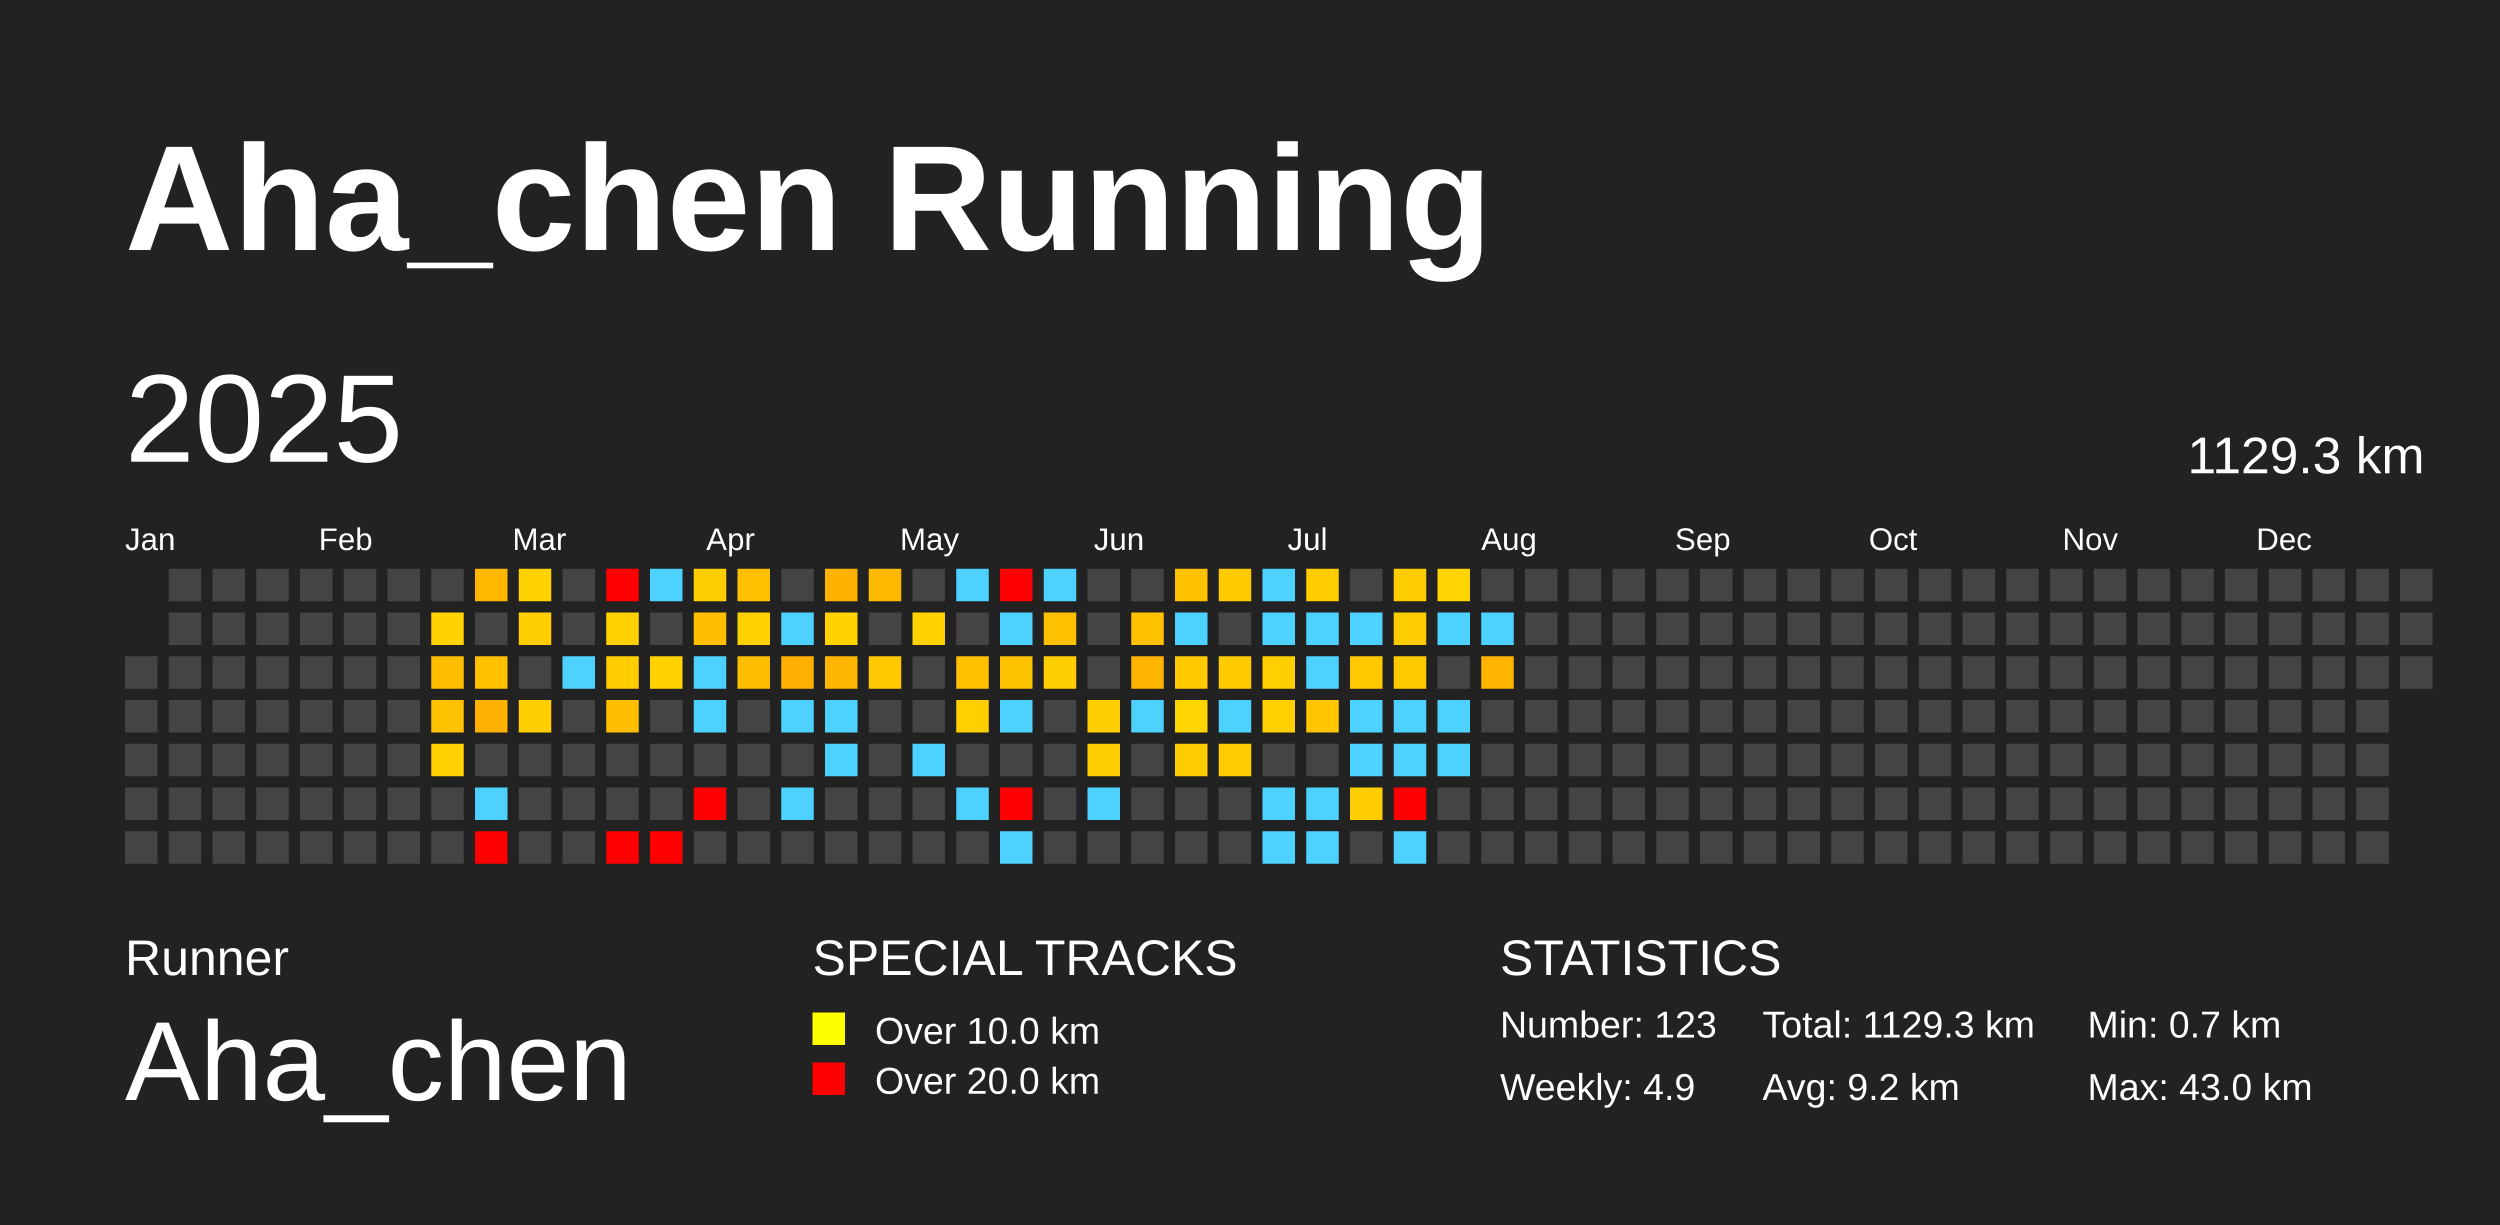
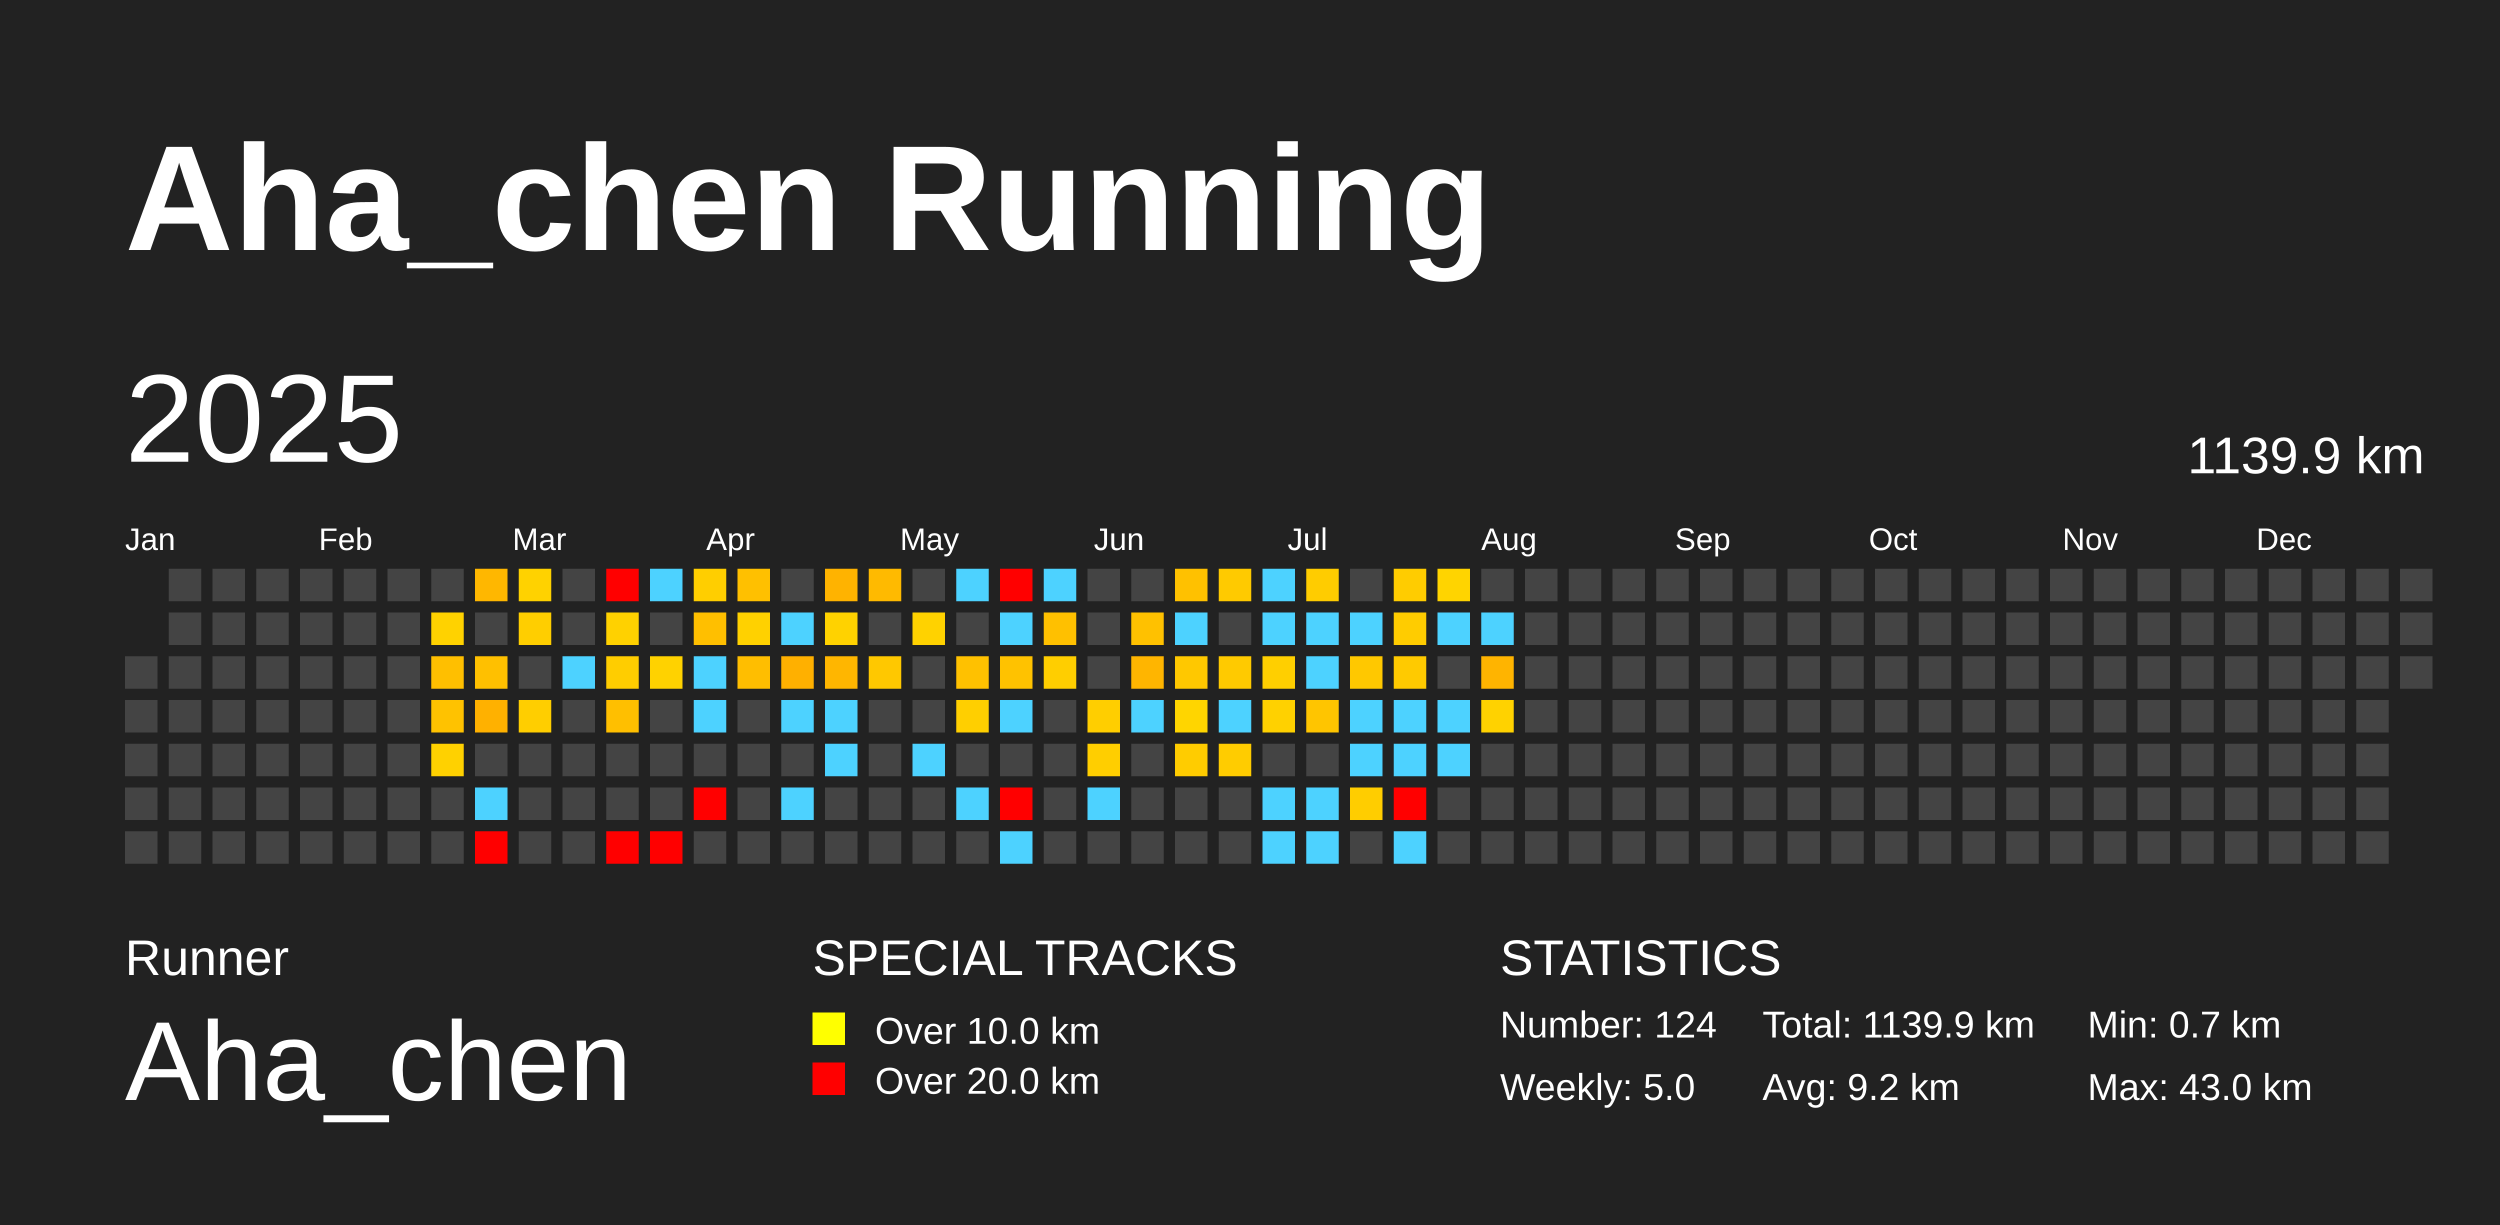
<svg xmlns="http://www.w3.org/2000/svg" baseProfile="full" height="98mm" version="1.1" viewBox="0,0,200,98" width="200mm">
  <defs />
  <rect fill="#222222" height="98" width="200" x="0" y="0" />
  <text fill="#FFFFFF" style="font-size:12px; font-family:Arial; font-weight:bold;" x="10" y="20">Aha_chen Running</text>
  <text fill="#FFFFFF" style="font-size:4px; font-family:Arial" x="10" y="78">Runner</text>
  <text fill="#FFFFFF" style="font-size:9px; font-family:Arial" x="10" y="88">Aha_chen</text>
  <text fill="#FFFFFF" style="font-size:4px; font-family:Arial" x="65" y="78">SPECIAL TRACKS</text>
  <rect fill="yellow" height="2.6" width="2.6" x="65" y="81" />
  <text fill="#FFFFFF" style="font-size:3px; font-family:Arial" x="70" y="83.5">Over 10.0 km</text>
  <rect fill="red" height="2.6" width="2.6" x="65" y="85" />
  <text fill="#FFFFFF" style="font-size:3px; font-family:Arial" x="70" y="87.5">Over 20.0 km</text>
  <text fill="#FFFFFF" style="font-size:4px; font-family:Arial" x="120" y="78">STATISTICS</text>
-   <text fill="#FFFFFF" style="font-size:3px; font-family:Arial" x="120" y="83">Number: 123</text>
-   <text fill="#FFFFFF" style="font-size:3px; font-family:Arial" x="120" y="88">Weekly: 4.9</text>
-   <text fill="#FFFFFF" style="font-size:3px; font-family:Arial" x="141" y="83">Total: 1129.3 km</text>
+   <text fill="#FFFFFF" style="font-size:3px; font-family:Arial" x="120" y="83">Number: 124</text>
+   <text fill="#FFFFFF" style="font-size:3px; font-family:Arial" x="120" y="88">Weekly: 5.0</text>
+   <text fill="#FFFFFF" style="font-size:3px; font-family:Arial" x="141" y="83">Total: 1139.9 km</text>
  <text fill="#FFFFFF" style="font-size:3px; font-family:Arial" x="141" y="88">Avg: 9.2 km</text>
  <text fill="#FFFFFF" style="font-size:3px; font-family:Arial" x="167" y="83">Min: 0.7 km</text>
  <text fill="#FFFFFF" style="font-size:3px; font-family:Arial" x="167" y="88">Max: 43.0 km</text>
  <text dominant-baseline="hanging" fill="#FFFFFF" style="font-size:10.0px; font-family:Arial;" x="10" y="30">2025</text>
-   <text dominant-baseline="hanging" fill="#FFFFFF" style="font-size:4.125px; font-family:Arial;" x="175" y="35">1129.3 km</text>
+   <text dominant-baseline="hanging" fill="#FFFFFF" style="font-size:4.125px; font-family:Arial;" x="175" y="35">1139.9 km</text>
  <text fill="#FFFFFF" style="font-size:2.5px; font-family:Arial" x="10.0" y="44">Jan</text>
  <text fill="#FFFFFF" style="font-size:2.5px; font-family:Arial" x="25.5" y="44">Feb</text>
  <text fill="#FFFFFF" style="font-size:2.5px; font-family:Arial" x="41.0" y="44">Mar</text>
  <text fill="#FFFFFF" style="font-size:2.5px; font-family:Arial" x="56.5" y="44">Apr</text>
  <text fill="#FFFFFF" style="font-size:2.5px; font-family:Arial" x="72.0" y="44">May</text>
  <text fill="#FFFFFF" style="font-size:2.5px; font-family:Arial" x="87.5" y="44">Jun</text>
  <text fill="#FFFFFF" style="font-size:2.5px; font-family:Arial" x="103.0" y="44">Jul</text>
  <text fill="#FFFFFF" style="font-size:2.5px; font-family:Arial" x="118.5" y="44">Aug</text>
  <text fill="#FFFFFF" style="font-size:2.5px; font-family:Arial" x="134.0" y="44">Sep</text>
  <text fill="#FFFFFF" style="font-size:2.5px; font-family:Arial" x="149.5" y="44">Oct</text>
  <text fill="#FFFFFF" style="font-size:2.5px; font-family:Arial" x="165.0" y="44">Nov</text>
  <text fill="#FFFFFF" style="font-size:2.5px; font-family:Arial" x="180.5" y="44">Dec</text>
  <rect fill="#444444" height="2.6" width="2.6" x="10.0" y="52.5" />
  <rect fill="#444444" height="2.6" width="2.6" x="10.0" y="56.0" />
  <rect fill="#444444" height="2.6" width="2.6" x="10.0" y="59.5" />
  <rect fill="#444444" height="2.6" width="2.6" x="10.0" y="63.0" />
  <rect fill="#444444" height="2.6" width="2.6" x="10.0" y="66.5" />
  <rect fill="#444444" height="2.6" width="2.6" x="13.5" y="45.5" />
  <rect fill="#444444" height="2.6" width="2.6" x="13.5" y="49.0" />
  <rect fill="#444444" height="2.6" width="2.6" x="13.5" y="52.5" />
  <rect fill="#444444" height="2.6" width="2.6" x="13.5" y="56.0" />
  <rect fill="#444444" height="2.6" width="2.6" x="13.5" y="59.5" />
  <rect fill="#444444" height="2.6" width="2.6" x="13.5" y="63.0" />
  <rect fill="#444444" height="2.6" width="2.6" x="13.5" y="66.5" />
  <rect fill="#444444" height="2.6" width="2.6" x="17.0" y="45.5" />
  <rect fill="#444444" height="2.6" width="2.6" x="17.0" y="49.0" />
  <rect fill="#444444" height="2.6" width="2.6" x="17.0" y="52.5" />
  <rect fill="#444444" height="2.6" width="2.6" x="17.0" y="56.0" />
  <rect fill="#444444" height="2.6" width="2.6" x="17.0" y="59.5" />
  <rect fill="#444444" height="2.6" width="2.6" x="17.0" y="63.0" />
  <rect fill="#444444" height="2.6" width="2.6" x="17.0" y="66.5" />
  <rect fill="#444444" height="2.6" width="2.6" x="20.5" y="45.5" />
  <rect fill="#444444" height="2.6" width="2.6" x="20.5" y="49.0" />
  <rect fill="#444444" height="2.6" width="2.6" x="20.5" y="52.5" />
  <rect fill="#444444" height="2.6" width="2.6" x="20.5" y="56.0" />
  <rect fill="#444444" height="2.6" width="2.6" x="20.5" y="59.5" />
  <rect fill="#444444" height="2.6" width="2.6" x="20.5" y="63.0" />
  <rect fill="#444444" height="2.6" width="2.6" x="20.5" y="66.5" />
  <rect fill="#444444" height="2.6" width="2.6" x="24.0" y="45.5" />
  <rect fill="#444444" height="2.6" width="2.6" x="24.0" y="49.0" />
  <rect fill="#444444" height="2.6" width="2.6" x="24.0" y="52.5" />
  <rect fill="#444444" height="2.6" width="2.6" x="24.0" y="56.0" />
  <rect fill="#444444" height="2.6" width="2.6" x="24.0" y="59.5" />
  <rect fill="#444444" height="2.6" width="2.6" x="24.0" y="63.0" />
  <rect fill="#444444" height="2.6" width="2.6" x="24.0" y="66.5" />
  <rect fill="#444444" height="2.6" width="2.6" x="27.5" y="45.5" />
  <rect fill="#444444" height="2.6" width="2.6" x="27.5" y="49.0" />
  <rect fill="#444444" height="2.6" width="2.6" x="27.5" y="52.5" />
  <rect fill="#444444" height="2.6" width="2.6" x="27.5" y="56.0" />
  <rect fill="#444444" height="2.6" width="2.6" x="27.5" y="59.5" />
  <rect fill="#444444" height="2.6" width="2.6" x="27.5" y="63.0" />
  <rect fill="#444444" height="2.6" width="2.6" x="27.5" y="66.5" />
  <rect fill="#444444" height="2.6" width="2.6" x="31.0" y="45.5" />
  <rect fill="#444444" height="2.6" width="2.6" x="31.0" y="49.0" />
  <rect fill="#444444" height="2.6" width="2.6" x="31.0" y="52.5" />
  <rect fill="#444444" height="2.6" width="2.6" x="31.0" y="56.0" />
  <rect fill="#444444" height="2.6" width="2.6" x="31.0" y="59.5" />
  <rect fill="#444444" height="2.6" width="2.6" x="31.0" y="63.0" />
  <rect fill="#444444" height="2.6" width="2.6" x="31.0" y="66.5" />
  <rect fill="#444444" height="2.6" width="2.6" x="34.5" y="45.5" />
  <rect fill="#ffd200" height="2.6" width="2.6" x="34.5" y="49.0" />
  <rect fill="#ffbf00" height="2.6" width="2.6" x="34.5" y="52.5" />
  <rect fill="#ffc200" height="2.6" width="2.6" x="34.5" y="56.0" />
  <rect fill="#ffd100" height="2.6" width="2.6" x="34.5" y="59.5" />
  <rect fill="#444444" height="2.6" width="2.6" x="34.5" y="63.0" />
  <rect fill="#444444" height="2.6" width="2.6" x="34.5" y="66.5" />
  <rect fill="#ffb700" height="2.6" width="2.6" x="38.0" y="45.5" />
  <rect fill="#444444" height="2.6" width="2.6" x="38.0" y="49.0" />
  <rect fill="#ffc000" height="2.6" width="2.6" x="38.0" y="52.5" />
  <rect fill="#ffb100" height="2.6" width="2.6" x="38.0" y="56.0" />
  <rect fill="#444444" height="2.6" width="2.6" x="38.0" y="59.5" />
  <rect fill="#4dd2ff" height="2.6" width="2.6" x="38.0" y="63.0" />
  <rect fill="red" height="2.6" width="2.6" x="38.0" y="66.5" />
  <rect fill="#ffd200" height="2.6" width="2.6" x="41.5" y="45.5" />
  <rect fill="#ffce00" height="2.6" width="2.6" x="41.5" y="49.0" />
  <rect fill="#444444" height="2.6" width="2.6" x="41.5" y="52.5" />
  <rect fill="#ffce00" height="2.6" width="2.6" x="41.5" y="56.0" />
  <rect fill="#444444" height="2.6" width="2.6" x="41.5" y="59.5" />
  <rect fill="#444444" height="2.6" width="2.6" x="41.5" y="63.0" />
  <rect fill="#444444" height="2.6" width="2.6" x="41.5" y="66.5" />
  <rect fill="#444444" height="2.6" width="2.6" x="45.0" y="45.5" />
  <rect fill="#444444" height="2.6" width="2.6" x="45.0" y="49.0" />
  <rect fill="#4dd2ff" height="2.6" width="2.6" x="45.0" y="52.5" />
  <rect fill="#444444" height="2.6" width="2.6" x="45.0" y="56.0" />
  <rect fill="#444444" height="2.6" width="2.6" x="45.0" y="59.5" />
  <rect fill="#444444" height="2.6" width="2.6" x="45.0" y="63.0" />
  <rect fill="#444444" height="2.6" width="2.6" x="45.0" y="66.5" />
  <rect fill="red" height="2.6" width="2.6" x="48.5" y="45.5" />
  <rect fill="#ffd100" height="2.6" width="2.6" x="48.5" y="49.0" />
  <rect fill="#ffcd00" height="2.6" width="2.6" x="48.5" y="52.5" />
  <rect fill="#ffbf00" height="2.6" width="2.6" x="48.5" y="56.0" />
  <rect fill="#444444" height="2.6" width="2.6" x="48.5" y="59.5" />
  <rect fill="#444444" height="2.6" width="2.6" x="48.5" y="63.0" />
  <rect fill="red" height="2.6" width="2.6" x="48.5" y="66.5" />
  <rect fill="#4dd2ff" height="2.6" width="2.6" x="52.0" y="45.5" />
  <rect fill="#444444" height="2.6" width="2.6" x="52.0" y="49.0" />
  <rect fill="#ffd200" height="2.6" width="2.6" x="52.0" y="52.5" />
  <rect fill="#444444" height="2.6" width="2.6" x="52.0" y="56.0" />
  <rect fill="#444444" height="2.6" width="2.6" x="52.0" y="59.5" />
  <rect fill="#444444" height="2.6" width="2.6" x="52.0" y="63.0" />
  <rect fill="red" height="2.6" width="2.6" x="52.0" y="66.5" />
  <rect fill="#ffce00" height="2.6" width="2.6" x="55.5" y="45.5" />
  <rect fill="#ffbf00" height="2.6" width="2.6" x="55.5" y="49.0" />
  <rect fill="#4dd2ff" height="2.6" width="2.6" x="55.5" y="52.5" />
  <rect fill="#4dd2ff" height="2.6" width="2.6" x="55.5" y="56.0" />
  <rect fill="#444444" height="2.6" width="2.6" x="55.5" y="59.5" />
  <rect fill="red" height="2.6" width="2.6" x="55.5" y="63.0" />
  <rect fill="#444444" height="2.6" width="2.6" x="55.5" y="66.5" />
  <rect fill="#ffc000" height="2.6" width="2.6" x="59.0" y="45.5" />
  <rect fill="#ffd100" height="2.6" width="2.6" x="59.0" y="49.0" />
  <rect fill="#ffbe00" height="2.6" width="2.6" x="59.0" y="52.5" />
  <rect fill="#444444" height="2.6" width="2.6" x="59.0" y="56.0" />
  <rect fill="#444444" height="2.6" width="2.6" x="59.0" y="59.5" />
  <rect fill="#444444" height="2.6" width="2.6" x="59.0" y="63.0" />
  <rect fill="#444444" height="2.6" width="2.6" x="59.0" y="66.5" />
  <rect fill="#444444" height="2.6" width="2.6" x="62.5" y="45.5" />
  <rect fill="#4dd2ff" height="2.6" width="2.6" x="62.5" y="49.0" />
  <rect fill="#ffb000" height="2.6" width="2.6" x="62.5" y="52.5" />
  <rect fill="#4dd2ff" height="2.6" width="2.6" x="62.5" y="56.0" />
  <rect fill="#444444" height="2.6" width="2.6" x="62.5" y="59.5" />
  <rect fill="#4dd2ff" height="2.6" width="2.6" x="62.5" y="63.0" />
  <rect fill="#444444" height="2.6" width="2.6" x="62.5" y="66.5" />
  <rect fill="#ffb300" height="2.6" width="2.6" x="66.0" y="45.5" />
  <rect fill="#ffd200" height="2.6" width="2.6" x="66.0" y="49.0" />
  <rect fill="#ffb600" height="2.6" width="2.6" x="66.0" y="52.5" />
  <rect fill="#4dd2ff" height="2.6" width="2.6" x="66.0" y="56.0" />
  <rect fill="#4dd2ff" height="2.6" width="2.6" x="66.0" y="59.5" />
  <rect fill="#444444" height="2.6" width="2.6" x="66.0" y="63.0" />
  <rect fill="#444444" height="2.6" width="2.6" x="66.0" y="66.5" />
  <rect fill="#ffba00" height="2.6" width="2.6" x="69.5" y="45.5" />
  <rect fill="#444444" height="2.6" width="2.6" x="69.5" y="49.0" />
  <rect fill="#ffc800" height="2.6" width="2.6" x="69.5" y="52.5" />
  <rect fill="#444444" height="2.6" width="2.6" x="69.5" y="56.0" />
  <rect fill="#444444" height="2.6" width="2.6" x="69.5" y="59.5" />
  <rect fill="#444444" height="2.6" width="2.6" x="69.5" y="63.0" />
  <rect fill="#444444" height="2.6" width="2.6" x="69.5" y="66.5" />
  <rect fill="#444444" height="2.6" width="2.6" x="73.0" y="45.5" />
  <rect fill="#ffd200" height="2.6" width="2.6" x="73.0" y="49.0" />
  <rect fill="#444444" height="2.6" width="2.6" x="73.0" y="52.5" />
  <rect fill="#444444" height="2.6" width="2.6" x="73.0" y="56.0" />
  <rect fill="#4dd2ff" height="2.6" width="2.6" x="73.0" y="59.5" />
  <rect fill="#444444" height="2.6" width="2.6" x="73.0" y="63.0" />
  <rect fill="#444444" height="2.6" width="2.6" x="73.0" y="66.5" />
  <rect fill="#4dd2ff" height="2.6" width="2.6" x="76.5" y="45.5" />
  <rect fill="#444444" height="2.6" width="2.6" x="76.5" y="49.0" />
  <rect fill="#ffc100" height="2.6" width="2.6" x="76.5" y="52.5" />
  <rect fill="#ffcf00" height="2.6" width="2.6" x="76.5" y="56.0" />
  <rect fill="#444444" height="2.6" width="2.6" x="76.5" y="59.5" />
  <rect fill="#4dd2ff" height="2.6" width="2.6" x="76.5" y="63.0" />
  <rect fill="#444444" height="2.6" width="2.6" x="76.5" y="66.5" />
  <rect fill="red" height="2.6" width="2.6" x="80.0" y="45.5" />
  <rect fill="#4dd2ff" height="2.6" width="2.6" x="80.0" y="49.0" />
  <rect fill="#ffc200" height="2.6" width="2.6" x="80.0" y="52.5" />
  <rect fill="#4dd2ff" height="2.6" width="2.6" x="80.0" y="56.0" />
  <rect fill="#444444" height="2.6" width="2.6" x="80.0" y="59.5" />
  <rect fill="red" height="2.6" width="2.6" x="80.0" y="63.0" />
  <rect fill="#4dd2ff" height="2.6" width="2.6" x="80.0" y="66.5" />
  <rect fill="#4dd2ff" height="2.6" width="2.6" x="83.5" y="45.5" />
  <rect fill="#ffc000" height="2.6" width="2.6" x="83.5" y="49.0" />
  <rect fill="#ffce00" height="2.6" width="2.6" x="83.5" y="52.5" />
  <rect fill="#444444" height="2.6" width="2.6" x="83.5" y="56.0" />
  <rect fill="#444444" height="2.6" width="2.6" x="83.5" y="59.5" />
  <rect fill="#444444" height="2.6" width="2.6" x="83.5" y="63.0" />
  <rect fill="#444444" height="2.6" width="2.6" x="83.5" y="66.5" />
  <rect fill="#444444" height="2.6" width="2.6" x="87.0" y="45.5" />
  <rect fill="#444444" height="2.6" width="2.6" x="87.0" y="49.0" />
  <rect fill="#444444" height="2.6" width="2.6" x="87.0" y="52.5" />
  <rect fill="#ffce00" height="2.6" width="2.6" x="87.0" y="56.0" />
  <rect fill="#ffce00" height="2.6" width="2.6" x="87.0" y="59.5" />
  <rect fill="#4dd2ff" height="2.6" width="2.6" x="87.0" y="63.0" />
  <rect fill="#444444" height="2.6" width="2.6" x="87.0" y="66.5" />
  <rect fill="#444444" height="2.6" width="2.6" x="90.5" y="45.5" />
  <rect fill="#ffc100" height="2.6" width="2.6" x="90.5" y="49.0" />
  <rect fill="#ffb500" height="2.6" width="2.6" x="90.5" y="52.5" />
  <rect fill="#4dd2ff" height="2.6" width="2.6" x="90.5" y="56.0" />
  <rect fill="#444444" height="2.6" width="2.6" x="90.5" y="59.5" />
  <rect fill="#444444" height="2.6" width="2.6" x="90.5" y="63.0" />
  <rect fill="#444444" height="2.6" width="2.6" x="90.5" y="66.5" />
  <rect fill="#ffc100" height="2.6" width="2.6" x="94.0" y="45.5" />
  <rect fill="#4dd2ff" height="2.6" width="2.6" x="94.0" y="49.0" />
  <rect fill="#ffc800" height="2.6" width="2.6" x="94.0" y="52.5" />
  <rect fill="#ffd500" height="2.6" width="2.6" x="94.0" y="56.0" />
  <rect fill="#ffcc00" height="2.6" width="2.6" x="94.0" y="59.5" />
  <rect fill="#444444" height="2.6" width="2.6" x="94.0" y="63.0" />
  <rect fill="#444444" height="2.6" width="2.6" x="94.0" y="66.5" />
  <rect fill="#ffca00" height="2.6" width="2.6" x="97.5" y="45.5" />
  <rect fill="#444444" height="2.6" width="2.6" x="97.5" y="49.0" />
  <rect fill="#ffca00" height="2.6" width="2.6" x="97.5" y="52.5" />
  <rect fill="#4dd2ff" height="2.6" width="2.6" x="97.5" y="56.0" />
  <rect fill="#ffcc00" height="2.6" width="2.6" x="97.5" y="59.5" />
  <rect fill="#444444" height="2.6" width="2.6" x="97.5" y="63.0" />
  <rect fill="#444444" height="2.6" width="2.6" x="97.5" y="66.5" />
  <rect fill="#4dd2ff" height="2.6" width="2.6" x="101.0" y="45.5" />
  <rect fill="#4dd2ff" height="2.6" width="2.6" x="101.0" y="49.0" />
  <rect fill="#ffcf00" height="2.6" width="2.6" x="101.0" y="52.5" />
  <rect fill="#ffd100" height="2.6" width="2.6" x="101.0" y="56.0" />
  <rect fill="#444444" height="2.6" width="2.6" x="101.0" y="59.5" />
  <rect fill="#4dd2ff" height="2.6" width="2.6" x="101.0" y="63.0" />
  <rect fill="#4dd2ff" height="2.6" width="2.6" x="101.0" y="66.5" />
  <rect fill="#ffcc00" height="2.6" width="2.6" x="104.5" y="45.5" />
  <rect fill="#4dd2ff" height="2.6" width="2.6" x="104.5" y="49.0" />
  <rect fill="#4dd2ff" height="2.6" width="2.6" x="104.5" y="52.5" />
  <rect fill="#ffc500" height="2.6" width="2.6" x="104.5" y="56.0" />
  <rect fill="#444444" height="2.6" width="2.6" x="104.5" y="59.5" />
  <rect fill="#4dd2ff" height="2.6" width="2.6" x="104.5" y="63.0" />
  <rect fill="#4dd2ff" height="2.6" width="2.6" x="104.5" y="66.5" />
  <rect fill="#444444" height="2.6" width="2.6" x="108.0" y="45.5" />
  <rect fill="#4dd2ff" height="2.6" width="2.6" x="108.0" y="49.0" />
  <rect fill="#ffc800" height="2.6" width="2.6" x="108.0" y="52.5" />
  <rect fill="#4dd2ff" height="2.6" width="2.6" x="108.0" y="56.0" />
  <rect fill="#4dd2ff" height="2.6" width="2.6" x="108.0" y="59.5" />
  <rect fill="#ffcd00" height="2.6" width="2.6" x="108.0" y="63.0" />
  <rect fill="#444444" height="2.6" width="2.6" x="108.0" y="66.5" />
  <rect fill="#ffcc00" height="2.6" width="2.6" x="111.5" y="45.5" />
  <rect fill="#ffcc00" height="2.6" width="2.6" x="111.5" y="49.0" />
  <rect fill="#ffca00" height="2.6" width="2.6" x="111.5" y="52.5" />
  <rect fill="#4dd2ff" height="2.6" width="2.6" x="111.5" y="56.0" />
  <rect fill="#4dd2ff" height="2.6" width="2.6" x="111.5" y="59.5" />
  <rect fill="red" height="2.6" width="2.6" x="111.5" y="63.0" />
  <rect fill="#4dd2ff" height="2.6" width="2.6" x="111.5" y="66.5" />
  <rect fill="#ffd400" height="2.6" width="2.6" x="115.0" y="45.5" />
  <rect fill="#4dd2ff" height="2.6" width="2.6" x="115.0" y="49.0" />
  <rect fill="#444444" height="2.6" width="2.6" x="115.0" y="52.5" />
  <rect fill="#4dd2ff" height="2.6" width="2.6" x="115.0" y="56.0" />
  <rect fill="#4dd2ff" height="2.6" width="2.6" x="115.0" y="59.5" />
  <rect fill="#444444" height="2.6" width="2.6" x="115.0" y="63.0" />
  <rect fill="#444444" height="2.6" width="2.6" x="115.0" y="66.5" />
  <rect fill="#444444" height="2.6" width="2.6" x="118.5" y="45.5" />
  <rect fill="#4dd2ff" height="2.6" width="2.6" x="118.5" y="49.0" />
  <rect fill="#ffb400" height="2.6" width="2.6" x="118.5" y="52.5" />
-   <rect fill="#444444" height="2.6" width="2.6" x="118.5" y="56.0" />
+   <rect fill="#ffd200" height="2.6" width="2.6" x="118.5" y="56.0" />
  <rect fill="#444444" height="2.6" width="2.6" x="118.5" y="59.5" />
  <rect fill="#444444" height="2.6" width="2.6" x="118.5" y="63.0" />
  <rect fill="#444444" height="2.6" width="2.6" x="118.5" y="66.5" />
  <rect fill="#444444" height="2.6" width="2.6" x="122.0" y="45.5" />
  <rect fill="#444444" height="2.6" width="2.6" x="122.0" y="49.0" />
  <rect fill="#444444" height="2.6" width="2.6" x="122.0" y="52.5" />
  <rect fill="#444444" height="2.6" width="2.6" x="122.0" y="56.0" />
  <rect fill="#444444" height="2.6" width="2.6" x="122.0" y="59.5" />
  <rect fill="#444444" height="2.6" width="2.6" x="122.0" y="63.0" />
  <rect fill="#444444" height="2.6" width="2.6" x="122.0" y="66.5" />
  <rect fill="#444444" height="2.6" width="2.6" x="125.5" y="45.5" />
  <rect fill="#444444" height="2.6" width="2.6" x="125.5" y="49.0" />
  <rect fill="#444444" height="2.6" width="2.6" x="125.5" y="52.5" />
  <rect fill="#444444" height="2.6" width="2.6" x="125.5" y="56.0" />
  <rect fill="#444444" height="2.6" width="2.6" x="125.5" y="59.5" />
  <rect fill="#444444" height="2.6" width="2.6" x="125.5" y="63.0" />
  <rect fill="#444444" height="2.6" width="2.6" x="125.5" y="66.5" />
  <rect fill="#444444" height="2.6" width="2.6" x="129.0" y="45.5" />
  <rect fill="#444444" height="2.6" width="2.6" x="129.0" y="49.0" />
  <rect fill="#444444" height="2.6" width="2.6" x="129.0" y="52.5" />
  <rect fill="#444444" height="2.6" width="2.6" x="129.0" y="56.0" />
  <rect fill="#444444" height="2.6" width="2.6" x="129.0" y="59.5" />
  <rect fill="#444444" height="2.6" width="2.6" x="129.0" y="63.0" />
  <rect fill="#444444" height="2.6" width="2.6" x="129.0" y="66.5" />
  <rect fill="#444444" height="2.6" width="2.6" x="132.5" y="45.5" />
  <rect fill="#444444" height="2.6" width="2.6" x="132.5" y="49.0" />
  <rect fill="#444444" height="2.6" width="2.6" x="132.5" y="52.5" />
  <rect fill="#444444" height="2.6" width="2.6" x="132.5" y="56.0" />
  <rect fill="#444444" height="2.6" width="2.6" x="132.5" y="59.5" />
  <rect fill="#444444" height="2.6" width="2.6" x="132.5" y="63.0" />
  <rect fill="#444444" height="2.6" width="2.6" x="132.5" y="66.5" />
  <rect fill="#444444" height="2.6" width="2.6" x="136.0" y="45.5" />
  <rect fill="#444444" height="2.6" width="2.6" x="136.0" y="49.0" />
  <rect fill="#444444" height="2.6" width="2.6" x="136.0" y="52.5" />
  <rect fill="#444444" height="2.6" width="2.6" x="136.0" y="56.0" />
  <rect fill="#444444" height="2.6" width="2.6" x="136.0" y="59.5" />
  <rect fill="#444444" height="2.6" width="2.6" x="136.0" y="63.0" />
  <rect fill="#444444" height="2.6" width="2.6" x="136.0" y="66.5" />
  <rect fill="#444444" height="2.6" width="2.6" x="139.5" y="45.5" />
  <rect fill="#444444" height="2.6" width="2.6" x="139.5" y="49.0" />
  <rect fill="#444444" height="2.6" width="2.6" x="139.5" y="52.5" />
  <rect fill="#444444" height="2.6" width="2.6" x="139.5" y="56.0" />
  <rect fill="#444444" height="2.6" width="2.6" x="139.5" y="59.5" />
  <rect fill="#444444" height="2.6" width="2.6" x="139.5" y="63.0" />
  <rect fill="#444444" height="2.6" width="2.6" x="139.5" y="66.5" />
  <rect fill="#444444" height="2.6" width="2.6" x="143.0" y="45.5" />
  <rect fill="#444444" height="2.6" width="2.6" x="143.0" y="49.0" />
  <rect fill="#444444" height="2.6" width="2.6" x="143.0" y="52.5" />
  <rect fill="#444444" height="2.6" width="2.6" x="143.0" y="56.0" />
  <rect fill="#444444" height="2.6" width="2.6" x="143.0" y="59.5" />
  <rect fill="#444444" height="2.6" width="2.6" x="143.0" y="63.0" />
  <rect fill="#444444" height="2.6" width="2.6" x="143.0" y="66.5" />
  <rect fill="#444444" height="2.6" width="2.6" x="146.5" y="45.5" />
  <rect fill="#444444" height="2.6" width="2.6" x="146.5" y="49.0" />
  <rect fill="#444444" height="2.6" width="2.6" x="146.5" y="52.5" />
  <rect fill="#444444" height="2.6" width="2.6" x="146.5" y="56.0" />
  <rect fill="#444444" height="2.6" width="2.6" x="146.5" y="59.5" />
  <rect fill="#444444" height="2.6" width="2.6" x="146.5" y="63.0" />
  <rect fill="#444444" height="2.6" width="2.6" x="146.5" y="66.5" />
  <rect fill="#444444" height="2.6" width="2.6" x="150.0" y="45.5" />
  <rect fill="#444444" height="2.6" width="2.6" x="150.0" y="49.0" />
  <rect fill="#444444" height="2.6" width="2.6" x="150.0" y="52.5" />
  <rect fill="#444444" height="2.6" width="2.6" x="150.0" y="56.0" />
  <rect fill="#444444" height="2.6" width="2.6" x="150.0" y="59.5" />
  <rect fill="#444444" height="2.6" width="2.6" x="150.0" y="63.0" />
  <rect fill="#444444" height="2.6" width="2.6" x="150.0" y="66.5" />
  <rect fill="#444444" height="2.6" width="2.6" x="153.5" y="45.5" />
  <rect fill="#444444" height="2.6" width="2.6" x="153.5" y="49.0" />
  <rect fill="#444444" height="2.6" width="2.6" x="153.5" y="52.5" />
  <rect fill="#444444" height="2.6" width="2.6" x="153.5" y="56.0" />
  <rect fill="#444444" height="2.6" width="2.6" x="153.5" y="59.5" />
  <rect fill="#444444" height="2.6" width="2.6" x="153.5" y="63.0" />
  <rect fill="#444444" height="2.6" width="2.6" x="153.5" y="66.5" />
  <rect fill="#444444" height="2.6" width="2.6" x="157.0" y="45.5" />
  <rect fill="#444444" height="2.6" width="2.6" x="157.0" y="49.0" />
  <rect fill="#444444" height="2.6" width="2.6" x="157.0" y="52.5" />
  <rect fill="#444444" height="2.6" width="2.6" x="157.0" y="56.0" />
  <rect fill="#444444" height="2.6" width="2.6" x="157.0" y="59.5" />
  <rect fill="#444444" height="2.6" width="2.6" x="157.0" y="63.0" />
  <rect fill="#444444" height="2.6" width="2.6" x="157.0" y="66.5" />
  <rect fill="#444444" height="2.6" width="2.6" x="160.5" y="45.5" />
  <rect fill="#444444" height="2.6" width="2.6" x="160.5" y="49.0" />
  <rect fill="#444444" height="2.6" width="2.6" x="160.5" y="52.5" />
  <rect fill="#444444" height="2.6" width="2.6" x="160.5" y="56.0" />
  <rect fill="#444444" height="2.6" width="2.6" x="160.5" y="59.5" />
  <rect fill="#444444" height="2.6" width="2.6" x="160.5" y="63.0" />
  <rect fill="#444444" height="2.6" width="2.6" x="160.5" y="66.5" />
  <rect fill="#444444" height="2.6" width="2.6" x="164.0" y="45.5" />
  <rect fill="#444444" height="2.6" width="2.6" x="164.0" y="49.0" />
  <rect fill="#444444" height="2.6" width="2.6" x="164.0" y="52.5" />
  <rect fill="#444444" height="2.6" width="2.6" x="164.0" y="56.0" />
  <rect fill="#444444" height="2.6" width="2.6" x="164.0" y="59.5" />
  <rect fill="#444444" height="2.6" width="2.6" x="164.0" y="63.0" />
  <rect fill="#444444" height="2.6" width="2.6" x="164.0" y="66.5" />
  <rect fill="#444444" height="2.6" width="2.6" x="167.5" y="45.5" />
  <rect fill="#444444" height="2.6" width="2.6" x="167.5" y="49.0" />
  <rect fill="#444444" height="2.6" width="2.6" x="167.5" y="52.5" />
  <rect fill="#444444" height="2.6" width="2.6" x="167.5" y="56.0" />
  <rect fill="#444444" height="2.6" width="2.6" x="167.5" y="59.5" />
  <rect fill="#444444" height="2.6" width="2.6" x="167.5" y="63.0" />
  <rect fill="#444444" height="2.6" width="2.6" x="167.5" y="66.5" />
  <rect fill="#444444" height="2.6" width="2.6" x="171.0" y="45.5" />
  <rect fill="#444444" height="2.6" width="2.6" x="171.0" y="49.0" />
  <rect fill="#444444" height="2.6" width="2.6" x="171.0" y="52.5" />
  <rect fill="#444444" height="2.6" width="2.6" x="171.0" y="56.0" />
  <rect fill="#444444" height="2.6" width="2.6" x="171.0" y="59.5" />
  <rect fill="#444444" height="2.6" width="2.6" x="171.0" y="63.0" />
  <rect fill="#444444" height="2.6" width="2.6" x="171.0" y="66.5" />
  <rect fill="#444444" height="2.6" width="2.6" x="174.5" y="45.5" />
  <rect fill="#444444" height="2.6" width="2.6" x="174.5" y="49.0" />
  <rect fill="#444444" height="2.6" width="2.6" x="174.5" y="52.5" />
  <rect fill="#444444" height="2.6" width="2.6" x="174.5" y="56.0" />
  <rect fill="#444444" height="2.6" width="2.6" x="174.5" y="59.5" />
  <rect fill="#444444" height="2.6" width="2.6" x="174.5" y="63.0" />
  <rect fill="#444444" height="2.6" width="2.6" x="174.5" y="66.5" />
  <rect fill="#444444" height="2.6" width="2.6" x="178.0" y="45.5" />
  <rect fill="#444444" height="2.6" width="2.6" x="178.0" y="49.0" />
  <rect fill="#444444" height="2.6" width="2.6" x="178.0" y="52.5" />
  <rect fill="#444444" height="2.6" width="2.6" x="178.0" y="56.0" />
  <rect fill="#444444" height="2.6" width="2.6" x="178.0" y="59.5" />
  <rect fill="#444444" height="2.6" width="2.6" x="178.0" y="63.0" />
  <rect fill="#444444" height="2.6" width="2.6" x="178.0" y="66.5" />
  <rect fill="#444444" height="2.6" width="2.6" x="181.5" y="45.5" />
  <rect fill="#444444" height="2.6" width="2.6" x="181.5" y="49.0" />
  <rect fill="#444444" height="2.6" width="2.6" x="181.5" y="52.5" />
  <rect fill="#444444" height="2.6" width="2.6" x="181.5" y="56.0" />
  <rect fill="#444444" height="2.6" width="2.6" x="181.5" y="59.5" />
  <rect fill="#444444" height="2.6" width="2.6" x="181.5" y="63.0" />
  <rect fill="#444444" height="2.6" width="2.6" x="181.5" y="66.5" />
  <rect fill="#444444" height="2.6" width="2.6" x="185.0" y="45.5" />
  <rect fill="#444444" height="2.6" width="2.6" x="185.0" y="49.0" />
  <rect fill="#444444" height="2.6" width="2.6" x="185.0" y="52.5" />
  <rect fill="#444444" height="2.6" width="2.6" x="185.0" y="56.0" />
  <rect fill="#444444" height="2.6" width="2.6" x="185.0" y="59.5" />
  <rect fill="#444444" height="2.6" width="2.6" x="185.0" y="63.0" />
  <rect fill="#444444" height="2.6" width="2.6" x="185.0" y="66.5" />
  <rect fill="#444444" height="2.6" width="2.6" x="188.5" y="45.5" />
  <rect fill="#444444" height="2.6" width="2.6" x="188.5" y="49.0" />
  <rect fill="#444444" height="2.6" width="2.6" x="188.5" y="52.5" />
  <rect fill="#444444" height="2.6" width="2.6" x="188.5" y="56.0" />
  <rect fill="#444444" height="2.6" width="2.6" x="188.5" y="59.5" />
  <rect fill="#444444" height="2.6" width="2.6" x="188.5" y="63.0" />
  <rect fill="#444444" height="2.6" width="2.6" x="188.5" y="66.5" />
  <rect fill="#444444" height="2.6" width="2.6" x="192.0" y="45.5" />
  <rect fill="#444444" height="2.6" width="2.6" x="192.0" y="49.0" />
  <rect fill="#444444" height="2.6" width="2.6" x="192.0" y="52.5" />
</svg>
